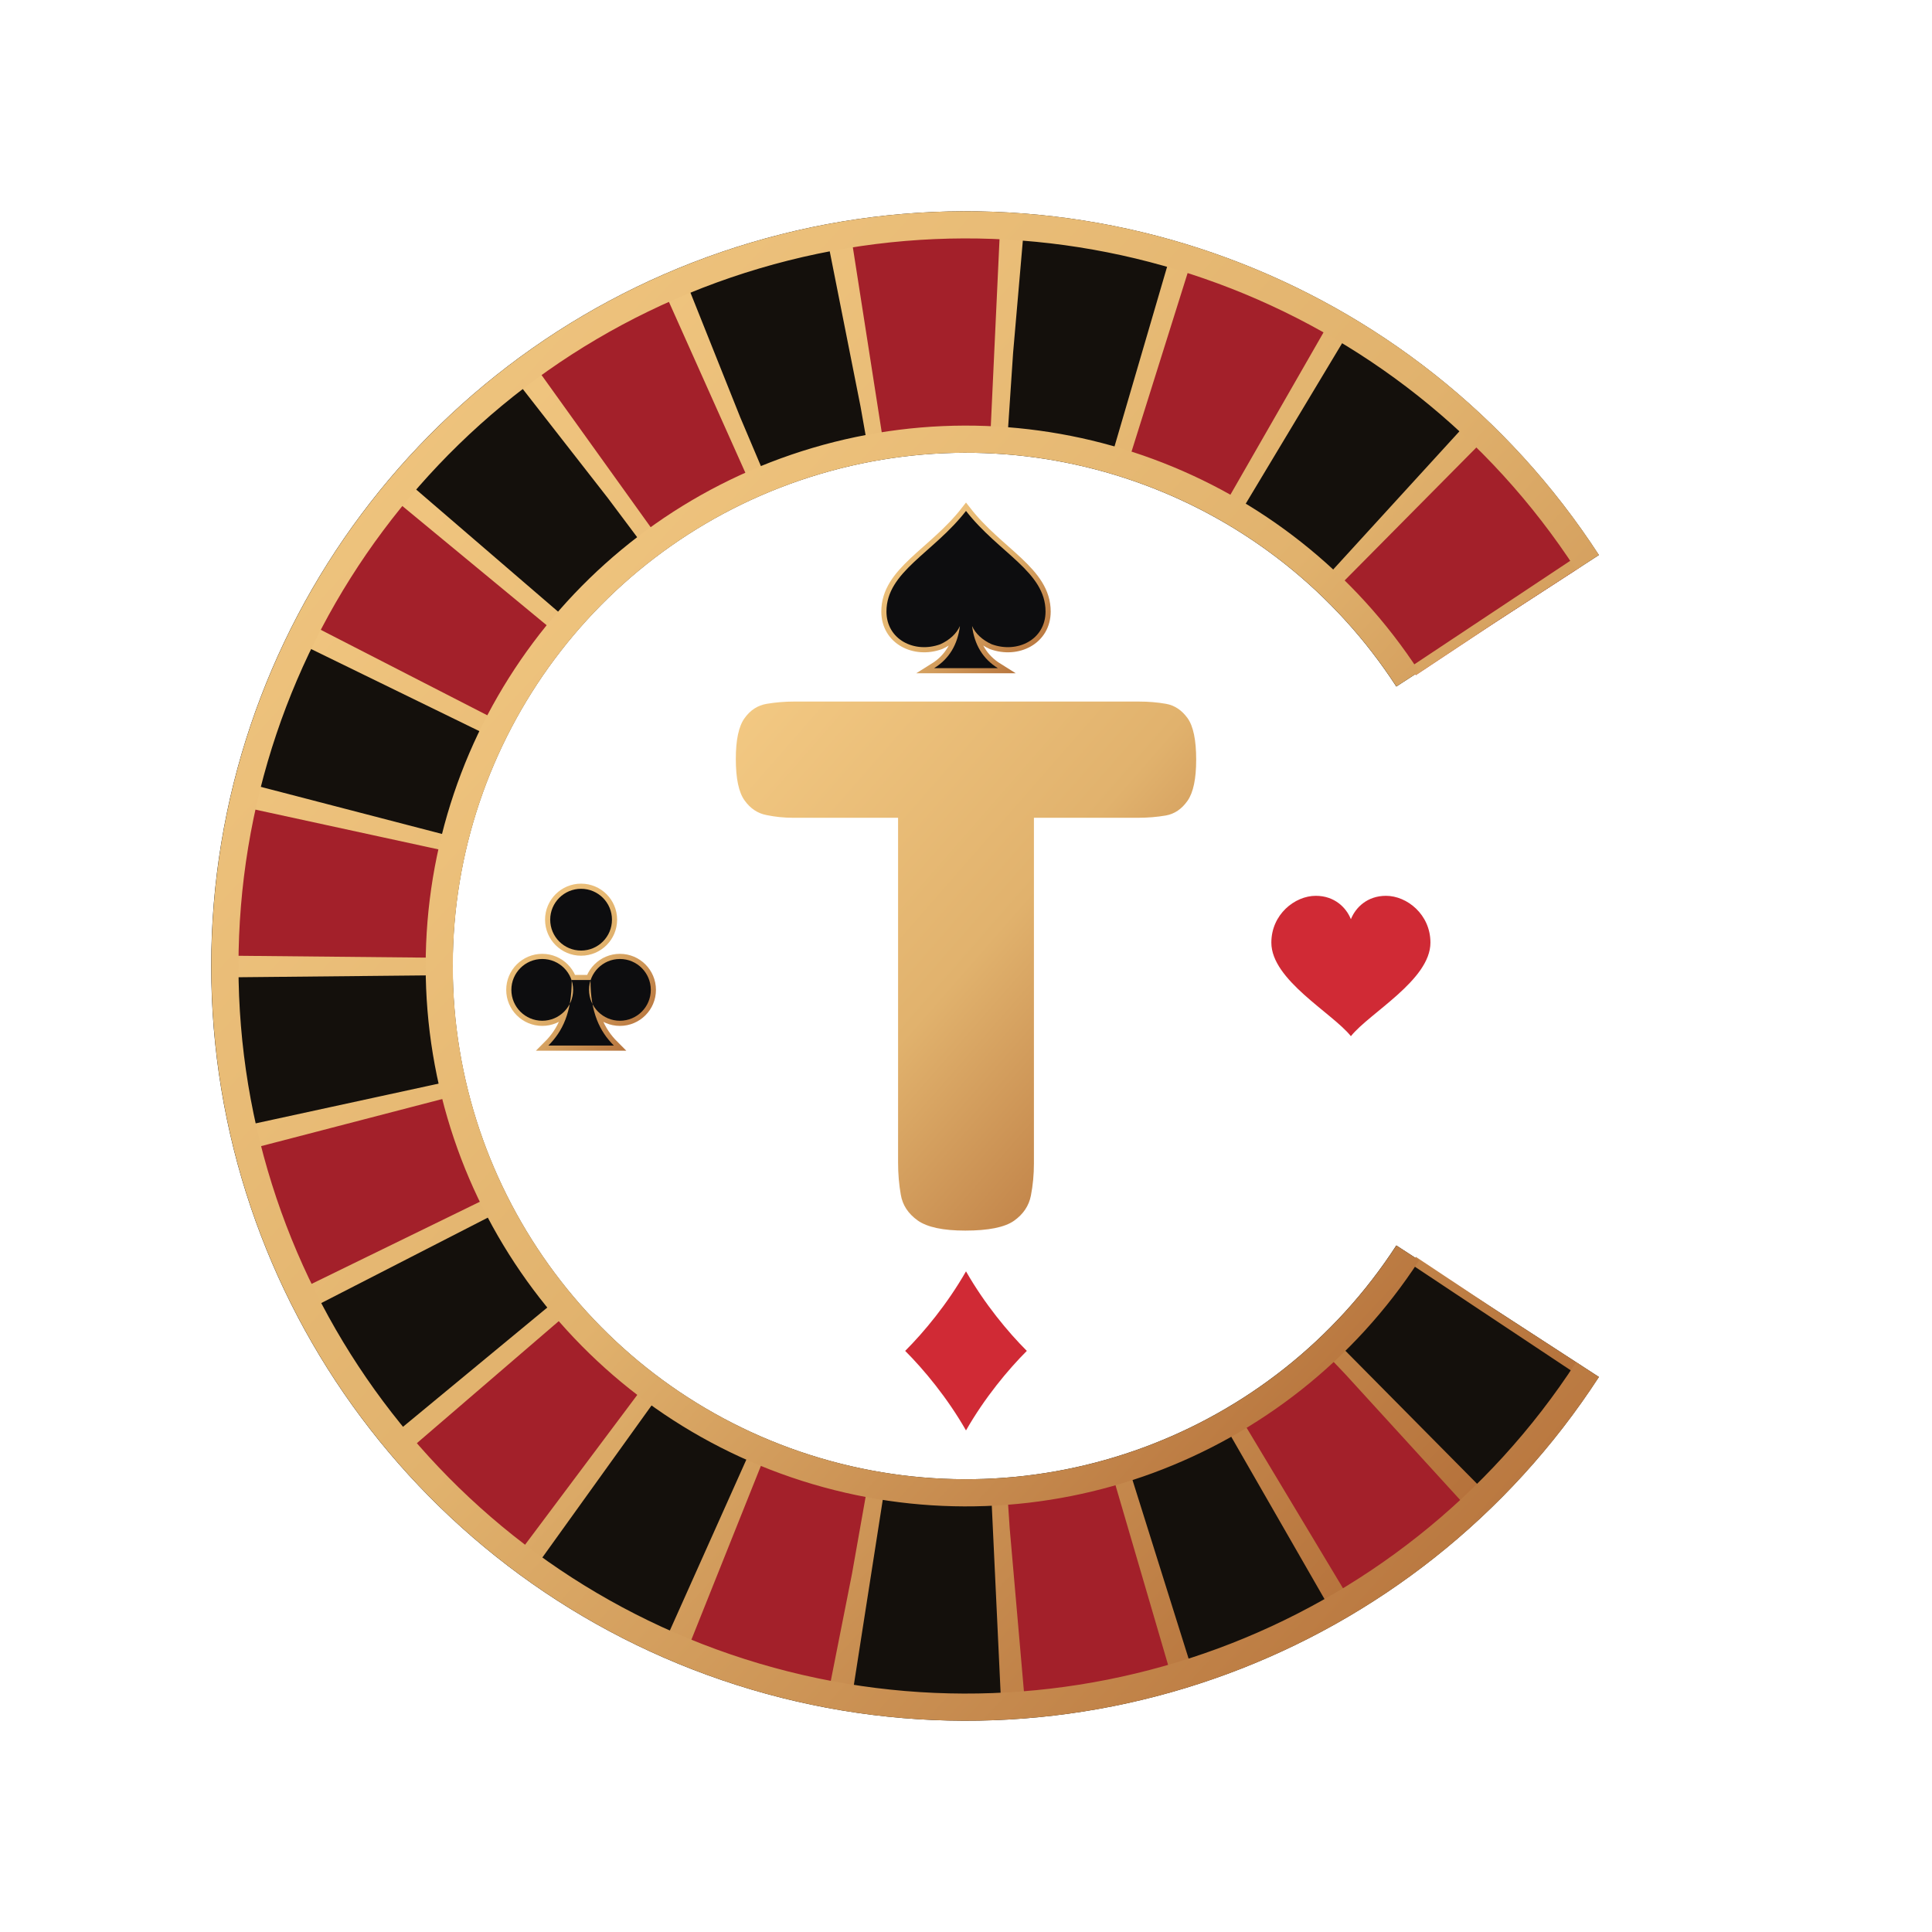
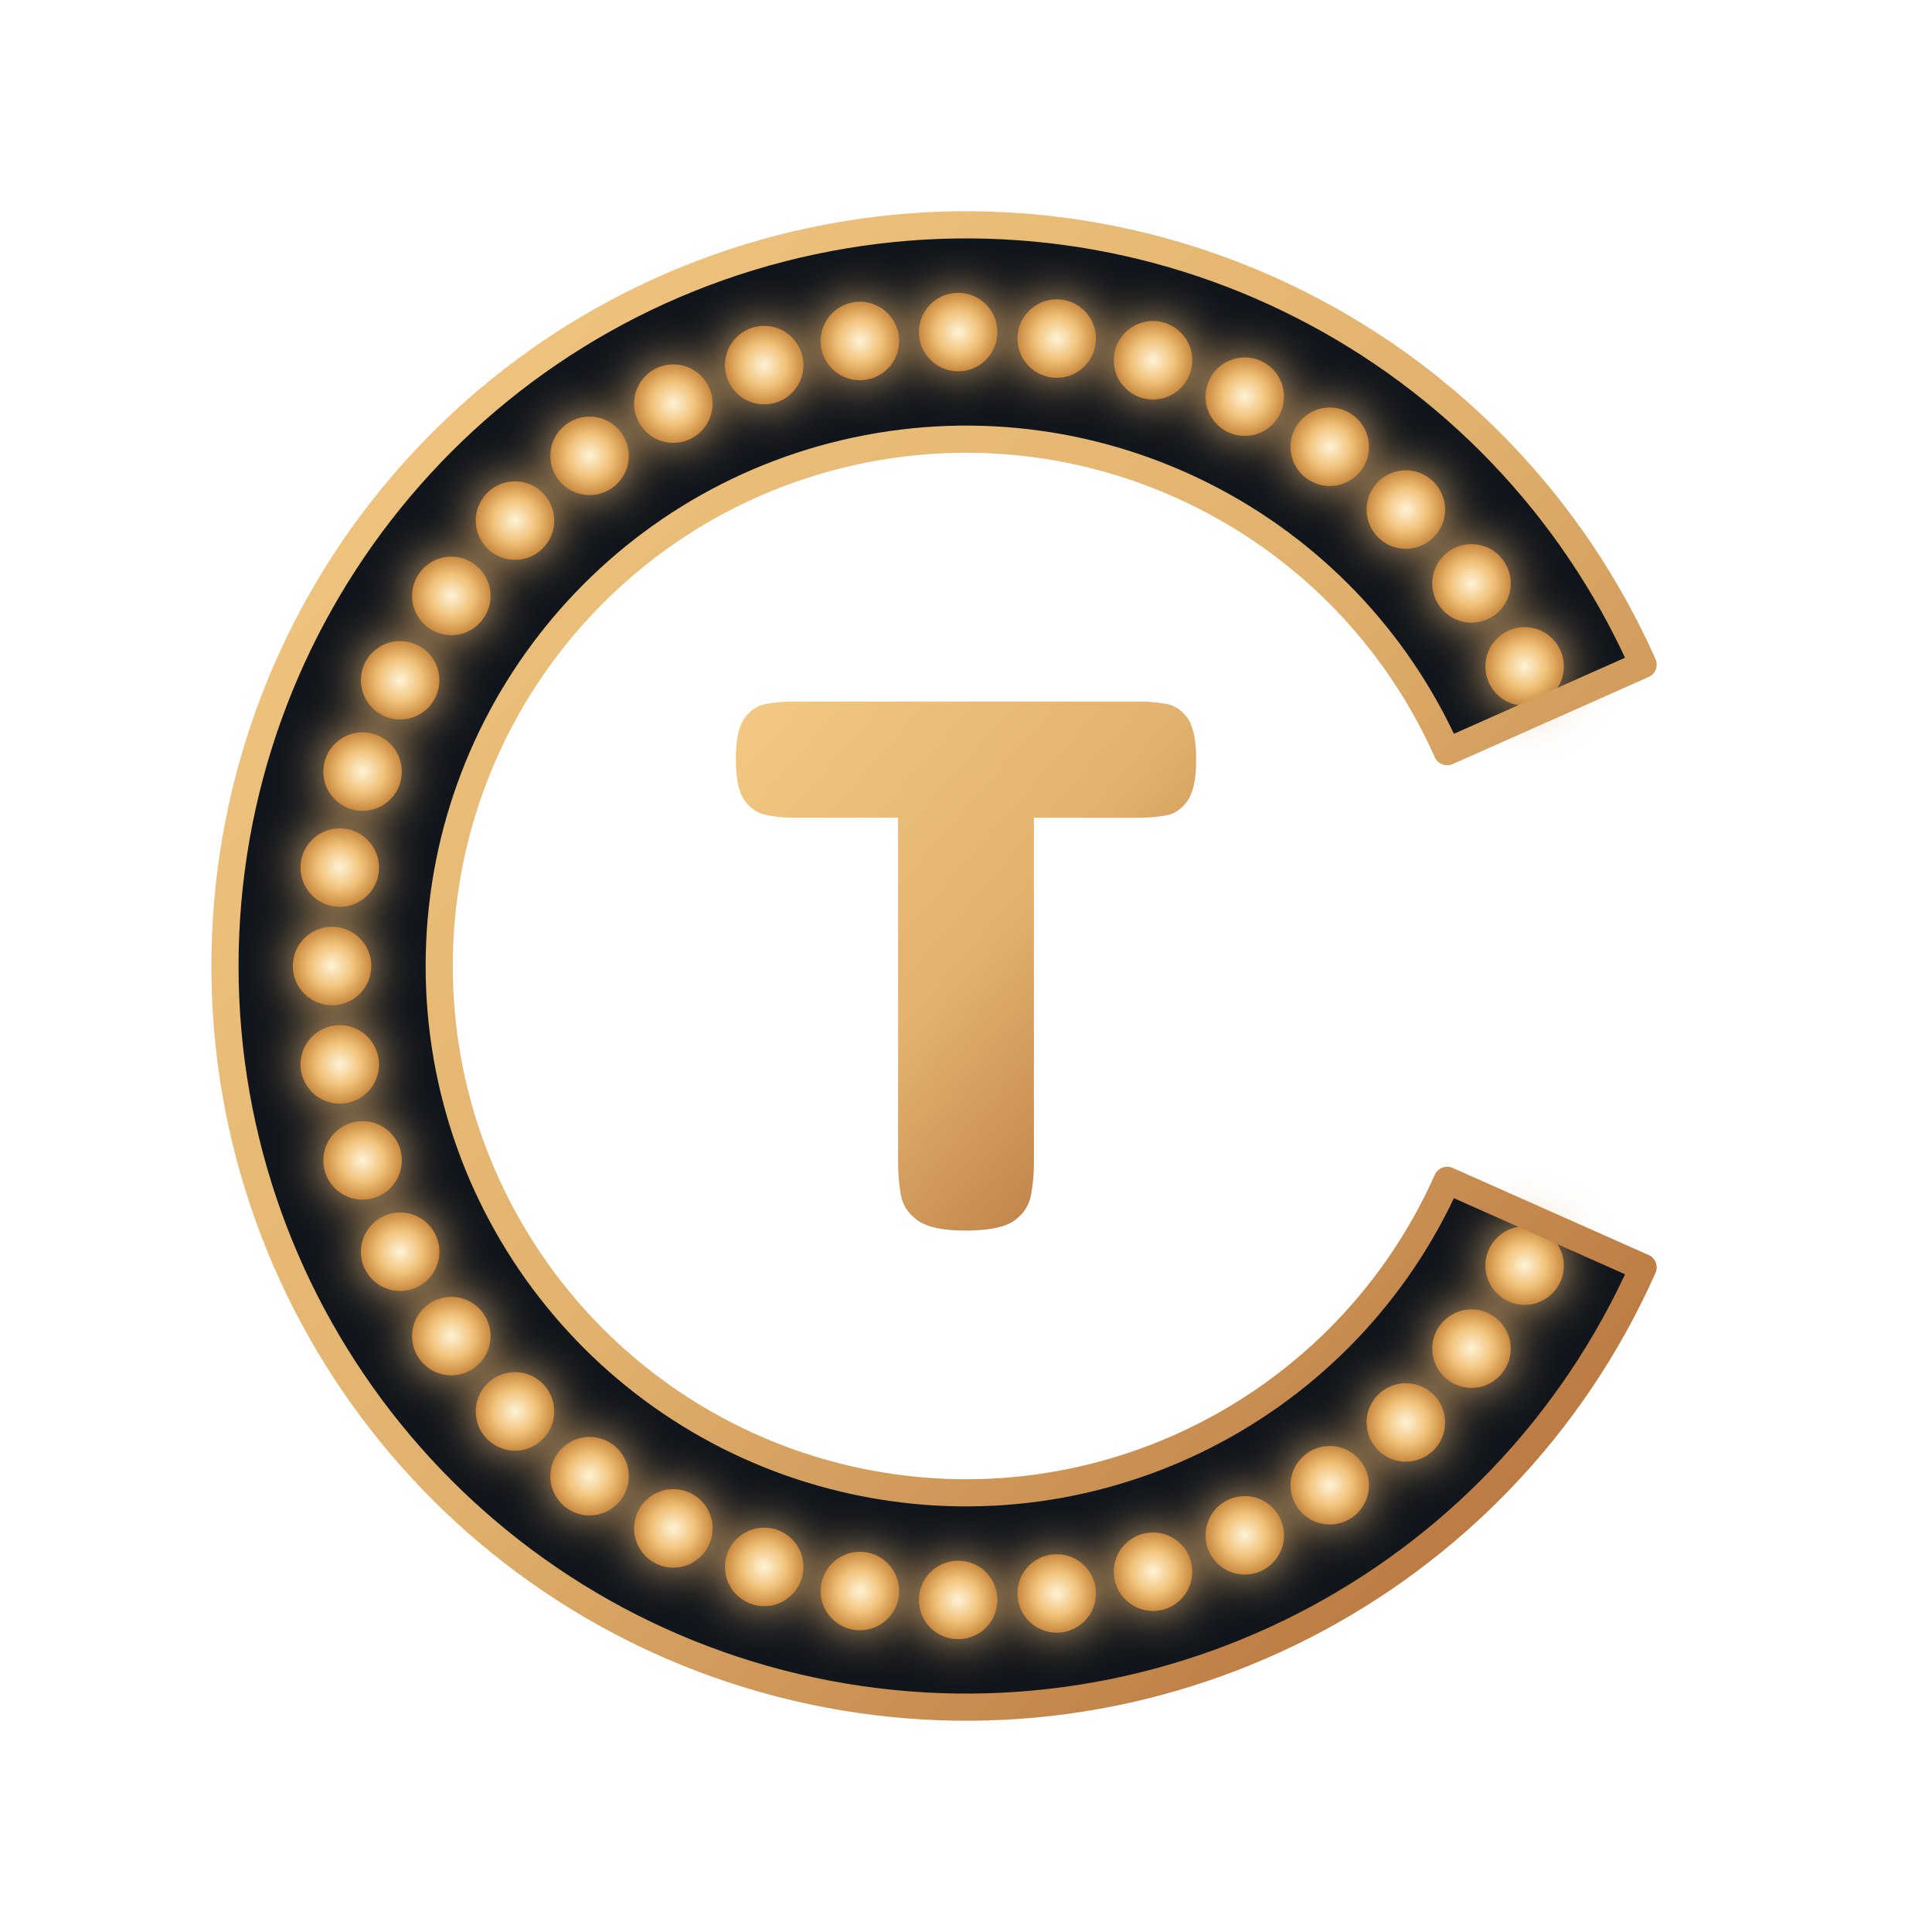
<svg xmlns="http://www.w3.org/2000/svg" viewBox="0 0 128 128">
  <defs>
    <linearGradient id="g" x1="0" y1="0" x2="1" y2="1">
      <stop offset="0" stop-color="#f3c983" />
      <stop offset=".5" stop-color="#e1b26d" />
      <stop offset="1" stop-color="#b06a35" />
    </linearGradient>
+     <radialGradient id="lit" cx=".5" cy=".5" r=".5">
+       <stop offset="0" stop-color="#fff3d6" />
+       <stop offset=".55" stop-color="#f0c27a" />
+       <stop offset="1" stop-color="#c9893f" />
+     </radialGradient>
+     <filter id="glow" x="-50%" y="-50%" width="200%" height="200%">
+       <feGaussianBlur stdDeviation="1.6" result="b" />
+       <feMerge>
+         <feMergeNode in="b" />
+         <feMergeNode in="SourceGraphic" />
+       </feMerge>
+     </filter>
  </defs>
-   <path d="M99.22 41.13 A42 42 0 1 0 99.22 86.87" fill="none" stroke="#14100c" stroke-width="16" />
-   <path d="M99.22 41.13 A42 42 0 1 0 99.22 86.87" fill="none" stroke="#a3202a" stroke-width="13" stroke-dasharray="9.80 9.80" />
-   <path d="M99.22 41.13 A42 42 0 1 0 99.22 86.87" fill="none" stroke="url(#g)" stroke-width="13" stroke-dasharray="1.3 8.50" stroke-dashoffset="0.65" />
-   <path d="M105.18 37.26 A49.1 49.1 0 1 0 105.18 90.74" fill="none" stroke="url(#g)" stroke-width="1.8" />
-   <path d="M93.27 44.99 A34.9 34.9 0 1 0 93.27 83.01" fill="none" stroke="url(#g)" stroke-width="1.8" />
+   <path d="M108.86 44.03 A49.1 49.1 0 1 0 108.86 83.97 L95.88 78.20 A34.9 34.9 0 1 1 95.88 49.80 Z" fill="#10151c" />
+   <g filter="url(#glow)">
+     <circle cx="101.01" cy="44.15" r="2.6" fill="url(#lit)" opacity="1.00" />
+     <circle cx="97.49" cy="38.65" r="2.6" fill="url(#lit)" opacity="1.00" />
+     <circle cx="93.14" cy="33.76" r="2.6" fill="url(#lit)" opacity="1.00" />
+     <circle cx="88.10" cy="29.60" r="2.6" fill="url(#lit)" opacity="1.00" />
+     <circle cx="82.47" cy="26.28" r="2.6" fill="url(#lit)" opacity="1.00" />
+     <circle cx="76.39" cy="23.87" r="2.6" fill="url(#lit)" opacity="1.00" />
+     <circle cx="70.01" cy="22.43" r="2.6" fill="url(#lit)" opacity="1.00" />
+     <circle cx="63.48" cy="22.00" r="2.6" fill="url(#lit)" opacity="1.00" />
+     <circle cx="56.97" cy="22.59" r="2.6" fill="url(#lit)" opacity="1.00" />
+     <circle cx="50.63" cy="24.19" r="2.6" fill="url(#lit)" opacity="1.00" />
+     <circle cx="44.61" cy="26.74" r="2.6" fill="url(#lit)" opacity="1.00" />
+     <circle cx="39.06" cy="30.20" r="2.6" fill="url(#lit)" opacity="1.00" />
+     <circle cx="34.12" cy="34.49" r="2.6" fill="url(#lit)" opacity="1.00" />
+     <circle cx="29.90" cy="39.48" r="2.6" fill="url(#lit)" opacity="1.00" />
+     <circle cx="26.51" cy="45.07" r="2.6" fill="url(#lit)" opacity="1.00" />
+     <circle cx="24.02" cy="51.12" r="2.6" fill="url(#lit)" opacity="1.00" />
+     <circle cx="22.51" cy="57.48" r="2.6" fill="url(#lit)" opacity="1.00" />
+     <circle cx="22.00" cy="64.00" r="2.6" fill="url(#lit)" opacity="1.00" />
+     <circle cx="22.51" cy="70.52" r="2.6" fill="url(#lit)" opacity="1.00" />
+     <circle cx="24.02" cy="76.88" r="2.6" fill="url(#lit)" opacity="1.00" />
+     <circle cx="26.51" cy="82.93" r="2.6" fill="url(#lit)" opacity="1.00" />
+     <circle cx="29.90" cy="88.52" r="2.6" fill="url(#lit)" opacity="1.00" />
+     <circle cx="34.12" cy="93.51" r="2.6" fill="url(#lit)" opacity="1.00" />
+     <circle cx="39.06" cy="97.80" r="2.6" fill="url(#lit)" opacity="1.00" />
+     <circle cx="44.61" cy="101.26" r="2.6" fill="url(#lit)" opacity="1.00" />
+     <circle cx="50.63" cy="103.81" r="2.6" fill="url(#lit)" opacity="1.00" />
+     <circle cx="56.97" cy="105.41" r="2.6" fill="url(#lit)" opacity="1.00" />
+     <circle cx="63.48" cy="106.00" r="2.6" fill="url(#lit)" opacity="1.00" />
+     <circle cx="70.01" cy="105.57" r="2.6" fill="url(#lit)" opacity="1.00" />
+     <circle cx="76.39" cy="104.13" r="2.6" fill="url(#lit)" opacity="1.00" />
+     <circle cx="82.47" cy="101.72" r="2.6" fill="url(#lit)" opacity="1.00" />
+     <circle cx="88.10" cy="98.40" r="2.6" fill="url(#lit)" opacity="1.00" />
+     <circle cx="93.14" cy="94.24" r="2.6" fill="url(#lit)" opacity="1.00" />
+     <circle cx="97.49" cy="89.35" r="2.6" fill="url(#lit)" opacity="1.00" />
+     <circle cx="101.01" cy="83.85" r="2.6" fill="url(#lit)" opacity="1.00" />
+   </g>
+   <path d="M108.86 44.03 A49.1 49.1 0 1 0 108.86 83.97 L95.88 78.20 A34.9 34.9 0 1 1 95.88 49.80 Z" fill="none" stroke="url(#g)" stroke-width="1.8" stroke-linejoin="round" />
  <path d="M4.60-34.60L27.45-34.60Q28.40-34.60 29.25-34.45Q30.10-34.30 30.68-33.50Q31.25-32.70 31.25-30.75Q31.25-28.85 30.68-28.03Q30.10-27.20 29.23-27.05Q28.35-26.90 27.40-26.90L20.50-26.90L20.50-4Q20.50-2.90 20.30-1.87Q20.10-0.85 19.18-0.20Q18.25 0.45 15.95 0.45Q13.75 0.45 12.80-0.22Q11.85-0.90 11.68-1.93Q11.50-2.95 11.50-4.05L11.50-26.90L4.55-26.90Q3.65-26.90 2.78-27.08Q1.90-27.25 1.33-28.05Q0.75-28.85 0.75-30.80Q0.75-32.70 1.33-33.50Q1.90-34.30 2.80-34.45Q3.70-34.60 4.60-34.60" transform="translate(48.00 81.08)" fill="url(#g)" />
-   <path d="M0 -15 C7 -6 17 -2 17 6.5 C17 12.5 11 15.5 5.5 13.5 C3.5 12.6 2 11.2 1.3 9.6 C1.8 13.6 3.6 16.6 6.8 18.6 L-6.8 18.6 C-3.6 16.6 -1.8 13.6 -1.3 9.6 C-2 11.2 -3.5 12.6 -5.5 13.5 C-11 15.5 -17 12.5 -17 6.5 C-17 -2 -7 -6 0 -15 Z" transform="translate(64.0 38.5) scale(0.31)" fill="#0d0d0f" stroke="url(#g)" stroke-width="2.2" paint-order="stroke" />
-   <path d="M0 15 C-4 10 -17 3 -17 -5 C-17 -11 -12 -15 -7.5 -15 C-3.5 -15 -1 -12.5 0 -10 C1 -12.5 3.5 -15 7.5 -15 C12 -15 17 -11 17 -5 C17 3 4 10 0 15 Z" transform="translate(89.5 64.0) scale(0.31)" fill="#d02a35" />
-   <path d="M0 -17 C4 -10 9 -4 13 0 C9 4 4 10 0 17 C-4 10 -9 4 -13 0 C-9 -4 -4 -10 0 -17 Z" transform="translate(64.0 89.5) scale(0.31)" fill="#d02a35" />
-   <path d="M0 -16.5 a6.6 6.6 0 1 1 -0.01 0 Z M-8.3 -1.5 a6.6 6.6 0 1 1 -0.01 0 Z M8.3 -1.5 a6.6 6.6 0 1 1 -0.01 0 Z M-2 3 C-2 10 -4 14 -7 17 L7 17 C4 14 2 10 2 3 Z" transform="translate(38.5 64.0) scale(0.31)" fill="#0d0d0f" stroke="url(#g)" stroke-width="2.2" paint-order="stroke" />
</svg>
